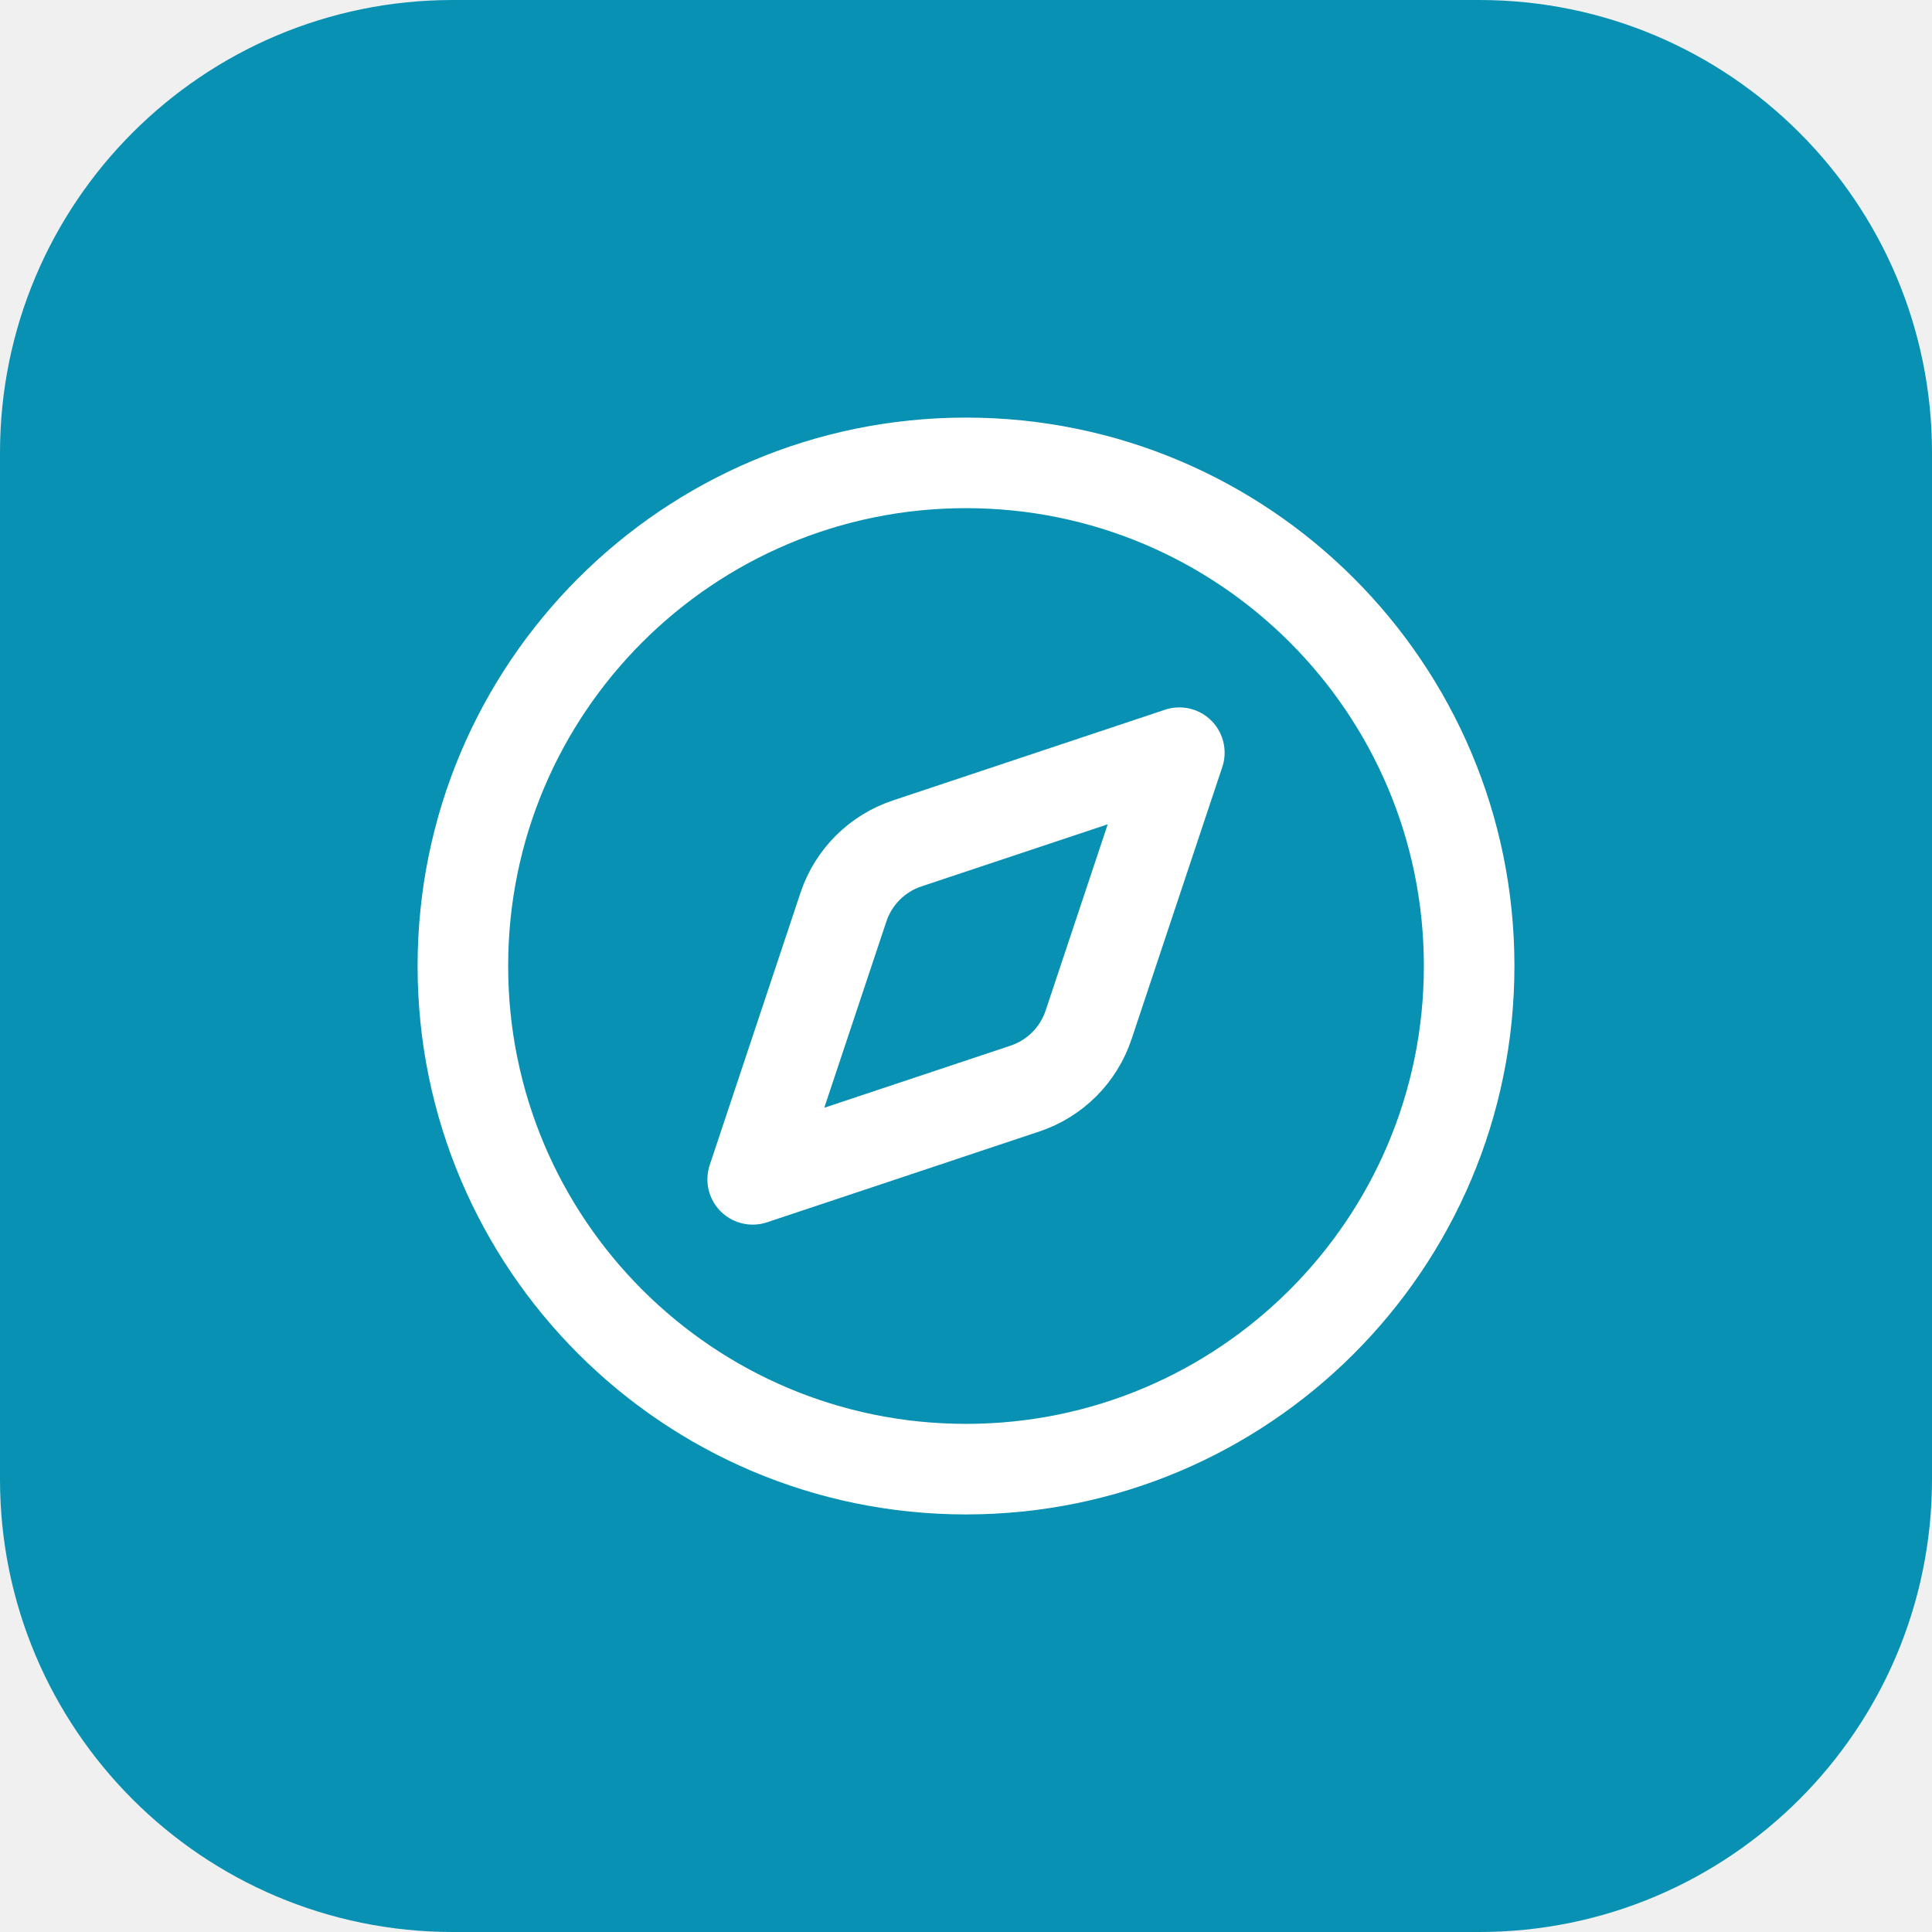
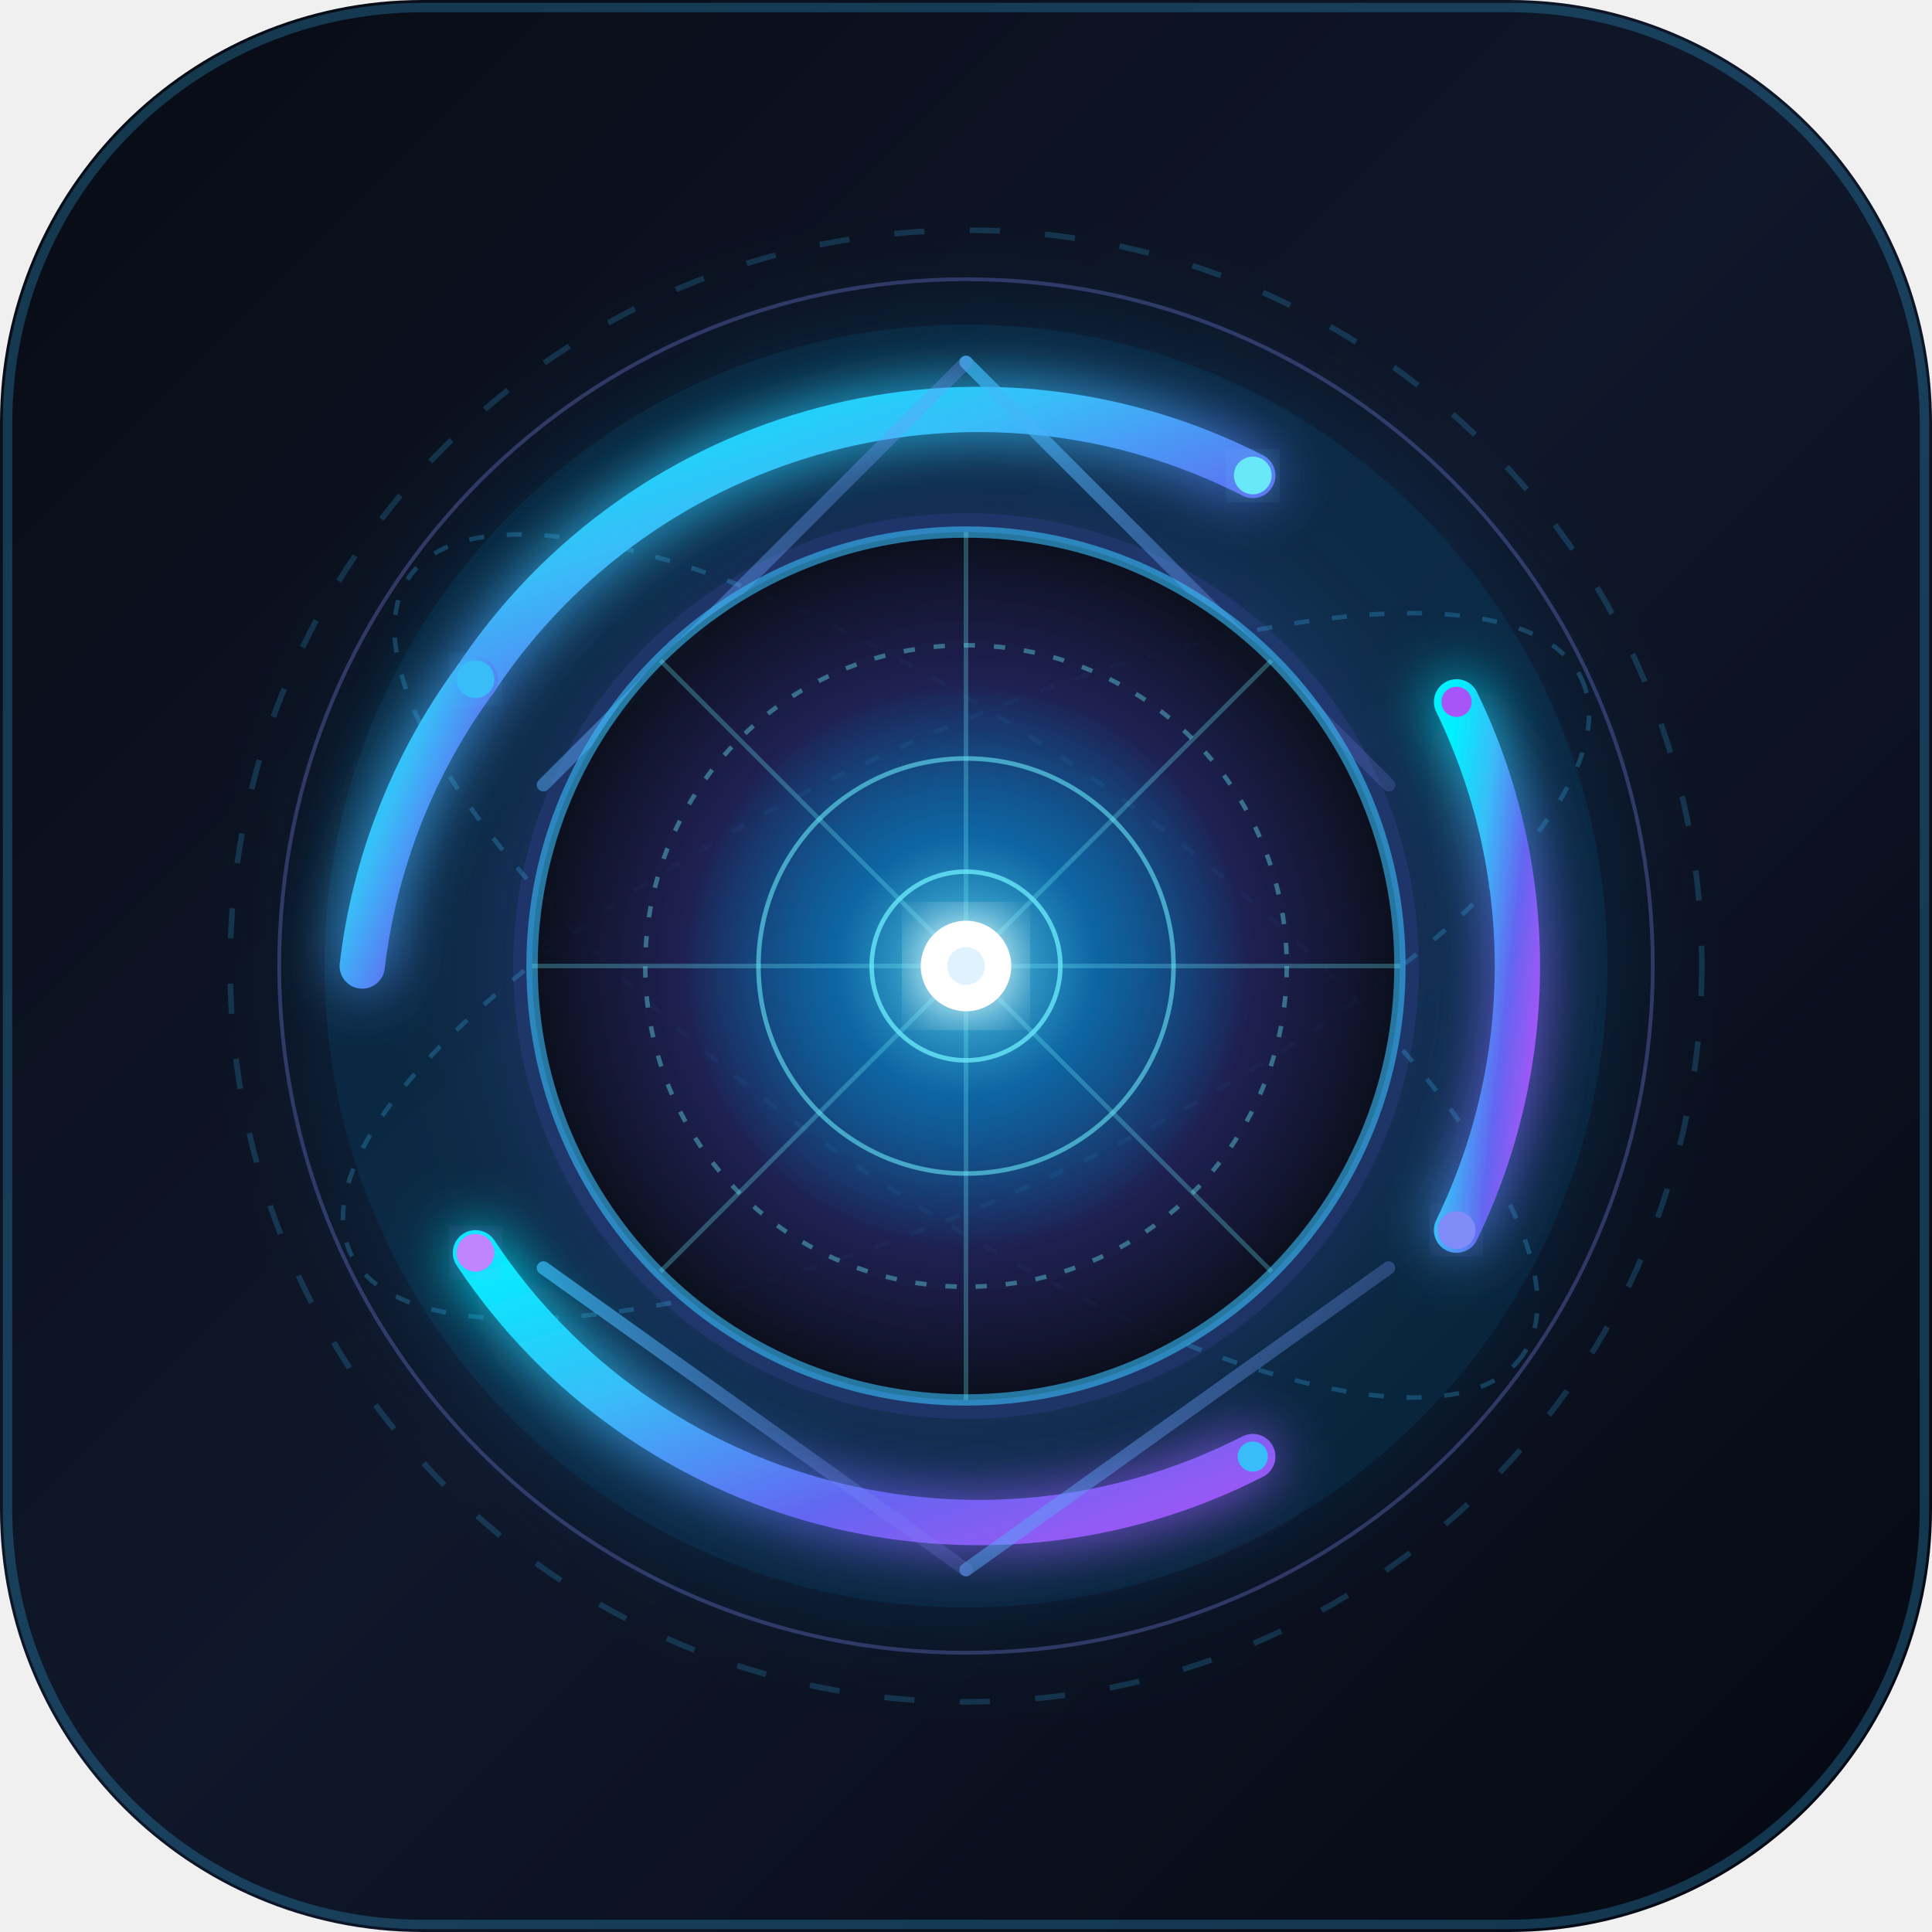
- <svg xmlns="http://www.w3.org/2000/svg" viewBox="0 0 64 64">
-   <rect width="64" height="64" rx="15" fill="#0891b2" />
-   <g transform="translate(12 12) scale(1.6667)" fill="none" stroke="white" stroke-width="1.8" stroke-linecap="round" stroke-linejoin="round">
-     <circle cx="12" cy="12" r="10" />
-     <path d="m16.24 7.76-1.804 5.411a2 2 0 0 1-1.265 1.265L7.76 16.24l1.804-5.411a2 2 0 0 1 1.265-1.265z" />
+ <svg xmlns="http://www.w3.org/2000/svg" viewBox="0 0 512 512" width="100%" height="100%">
+   <defs>
+     <linearGradient id="portal-bg" x1="0%" y1="0%" x2="100%" y2="100%">
+       <stop offset="0%" stop-color="#070b14" />
+       <stop offset="50%" stop-color="#0f172a" />
+       <stop offset="100%" stop-color="#050811" />
+     </linearGradient>
+     <linearGradient id="portal-ring-grad" x1="0%" y1="0%" x2="100%" y2="100%">
+       <stop offset="0%" stop-color="#00f0ff" />
+       <stop offset="35%" stop-color="#38bdf8" />
+       <stop offset="70%" stop-color="#6366f1" />
+       <stop offset="100%" stop-color="#a855f7" />
+     </linearGradient>
+     <radialGradient id="portal-core-grad" cx="50%" cy="50%" r="50%">
+       <stop offset="0%" stop-color="#67e8f9" stop-opacity="0.9" />
+       <stop offset="30%" stop-color="#0284c7" stop-opacity="0.6" />
+       <stop offset="65%" stop-color="#1e1b4b" stop-opacity="0.8" />
+       <stop offset="100%" stop-color="#090d16" stop-opacity="0.95" />
+     </radialGradient>
+     <linearGradient id="portal-blade-grad" x1="0%" y1="0%" x2="100%" y2="50%">
+       <stop offset="0%" stop-color="#38bdf8" stop-opacity="0.7" />
+       <stop offset="100%" stop-color="#818cf8" stop-opacity="0.2" />
+     </linearGradient>
+     <filter id="portal-glow" x="-20%" y="-20%" width="140%" height="140%">
+       <feGaussianBlur stdDeviation="8" result="blur" />
+       <feComposite in="SourceGraphic" in2="blur" operator="over" />
+     </filter>
+     <filter id="portal-core-glow" x="-30%" y="-30%" width="160%" height="160%">
+       <feGaussianBlur stdDeviation="16" result="blur" />
+       <feComposite in="SourceGraphic" in2="blur" operator="over" />
+     </filter>
+   </defs>
+   <rect width="512" height="512" rx="112" fill="url(#portal-bg)" />
+   <rect width="508" height="508" x="2" y="2" rx="110" fill="none" stroke="#38bdf8" stroke-width="2.5" stroke-opacity="0.25" />
+   <circle cx="256" cy="256" r="170" fill="#0284c7" opacity="0.18" filter="url(#portal-core-glow)" />
+   <circle cx="256" cy="256" r="120" fill="#6366f1" opacity="0.22" filter="url(#portal-core-glow)" />
+   <g stroke="#38bdf8" stroke-width="1.2" stroke-opacity="0.25" fill="none">
+     <ellipse cx="256" cy="256" rx="180" ry="60" stroke-dasharray="4,6" transform="rotate(-25 256 256)" />
+     <ellipse cx="256" cy="256" rx="180" ry="60" stroke-dasharray="4,6" transform="rotate(35 256 256)" />
  </g>
+   <circle cx="256" cy="256" r="195" fill="none" stroke="#38bdf8" stroke-width="1.5" stroke-opacity="0.2" stroke-dasharray="8,12" />
+   <circle cx="256" cy="256" r="182" fill="none" stroke="#818cf8" stroke-width="1" stroke-opacity="0.3" />
+   <g fill="none" stroke="url(#portal-ring-grad)" stroke-width="12" stroke-linecap="round" filter="url(#portal-glow)">
+     <path d="M 126 180 A 160 160 0 0 1 332 126" />
+     <path d="M 386 186 A 160 160 0 0 1 386 326" />
+     <path d="M 332 386 A 160 160 0 0 1 126 332" />
+     <path d="M 96 256 A 160 160 0 0 1 126 180" />
+   </g>
+   <g fill="none" stroke="url(#portal-blade-grad)" stroke-width="3.5" stroke-linecap="round">
+     <path d="M 256 96 L 368 208" />
+     <path d="M 368 208 L 368 336" />
+     <path d="M 368 336 L 256 416" />
+     <path d="M 256 416 L 144 336" />
+     <path d="M 144 336 L 144 208" />
+     <path d="M 144 208 L 256 96" />
+   </g>
+   <circle cx="256" cy="256" r="115" fill="url(#portal-core-grad)" stroke="#38bdf8" stroke-width="3" stroke-opacity="0.6" />
+   <g stroke="#67e8f9" stroke-width="1.2" stroke-opacity="0.4" fill="none">
+     <circle cx="256" cy="256" r="85" stroke-dasharray="3,5" />
+     <circle cx="256" cy="256" r="55" stroke-opacity="0.6" />
+     <circle cx="256" cy="256" r="25" stroke-opacity="0.8" />
+     <line x1="256" y1="141" x2="256" y2="371" stroke-opacity="0.3" />
+     <line x1="141" y1="256" x2="371" y2="256" stroke-opacity="0.3" />
+     <line x1="175" y1="175" x2="337" y2="337" stroke-opacity="0.3" />
+     <line x1="337" y1="175" x2="175" y2="337" stroke-opacity="0.3" />
+   </g>
+   <circle cx="256" cy="256" r="12" fill="#ffffff" filter="url(#portal-glow)" />
+   <circle cx="256" cy="256" r="5" fill="#e0f2fe" />
+   <circle cx="126" cy="180" r="5" fill="#38bdf8" filter="url(#portal-glow)" />
+   <circle cx="332" cy="126" r="5" fill="#67e8f9" filter="url(#portal-glow)" />
+   <circle cx="386" cy="326" r="5" fill="#818cf8" filter="url(#portal-glow)" />
+   <circle cx="126" cy="332" r="5" fill="#c084fc" filter="url(#portal-glow)" />
+   <circle cx="386" cy="186" r="4" fill="#a855f7" />
+   <circle cx="332" cy="386" r="4" fill="#38bdf8" />
</svg>
